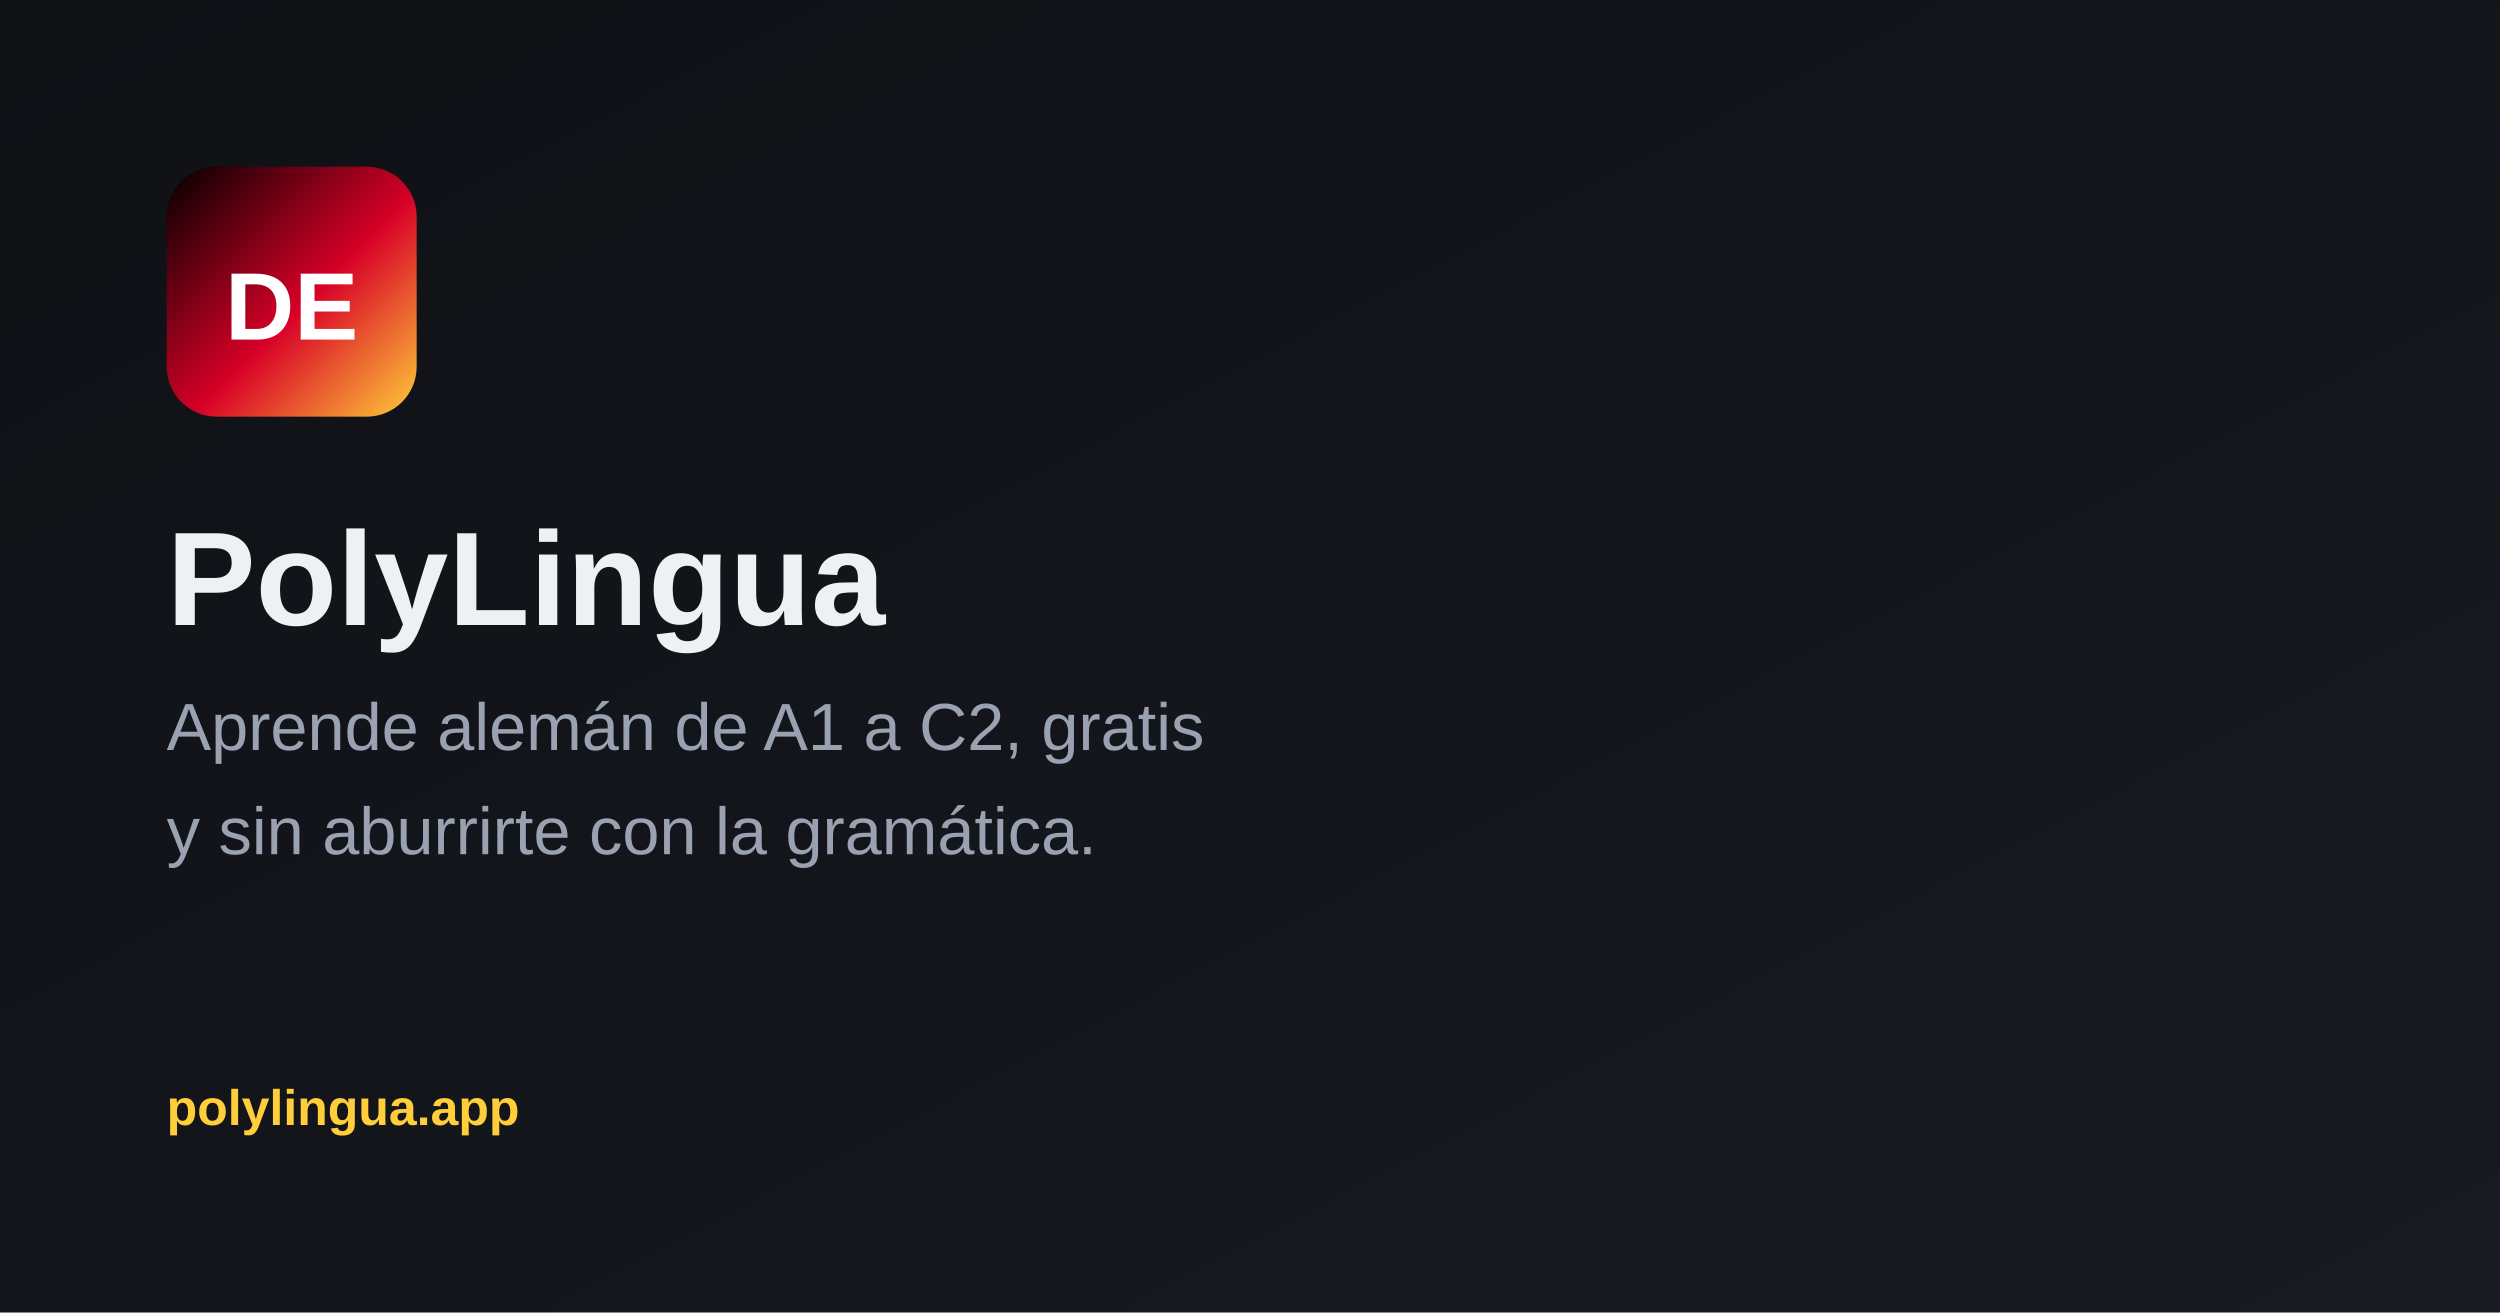
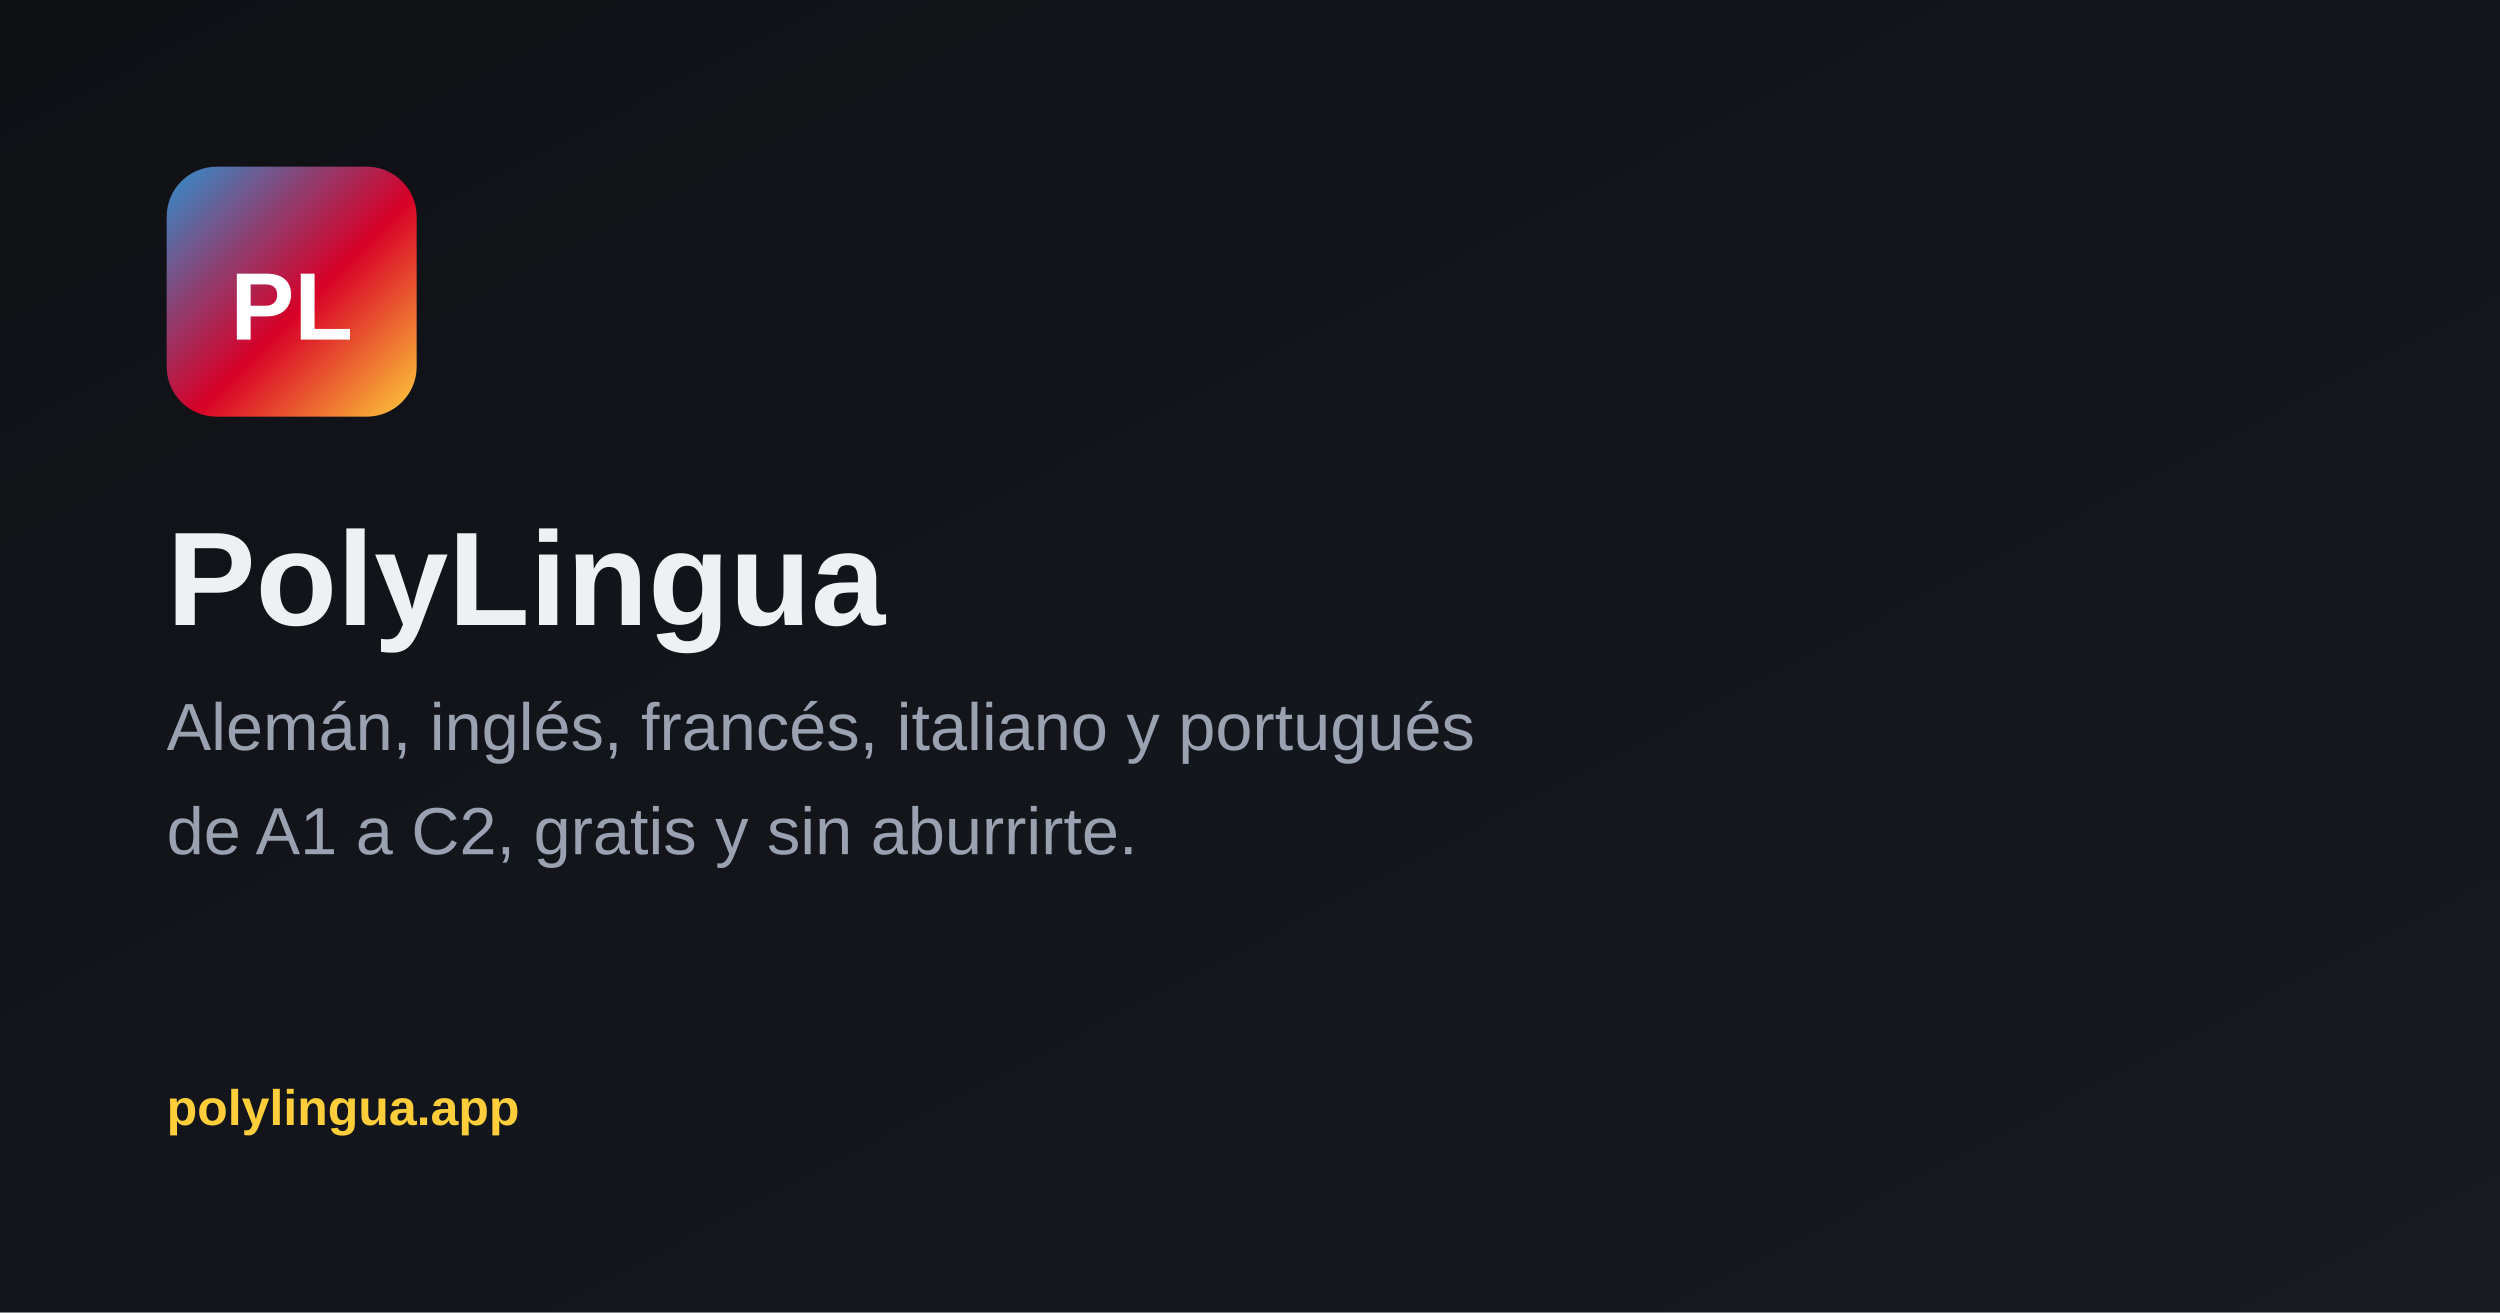
<svg xmlns="http://www.w3.org/2000/svg" width="1200" height="630" viewBox="0 0 1200 630">
  <defs>
    <linearGradient id="bg" x1="0" y1="0" x2="1" y2="1">
      <stop offset="0%" stop-color="#0f1115" />
      <stop offset="100%" stop-color="#171a21" />
    </linearGradient>
    <linearGradient id="mark" x1="0" y1="0" x2="1" y2="1">
-       <stop offset="0%" stop-color="#000000" />
+       <stop offset="0%" stop-color="#2f8fce" />
      <stop offset="55%" stop-color="#d80027" />
      <stop offset="100%" stop-color="#ffce3a" />
    </linearGradient>
  </defs>
  <rect width="1200" height="630" fill="url(#bg)" />
  <rect x="80" y="80" width="120" height="120" rx="24" fill="url(#mark)" />
-   <text x="140" y="163" font-family="Arial, Helvetica, sans-serif" font-size="46" font-weight="800" fill="#fff" text-anchor="middle">DE</text>
+   <text x="140" y="163" font-family="Arial, Helvetica, sans-serif" font-size="46" font-weight="800" fill="#fff" text-anchor="middle">PL</text>
  <text x="80" y="300" font-family="Arial, Helvetica, sans-serif" font-size="64" font-weight="800" fill="#eef0f4">PolyLingua</text>
-   <text x="80" y="360" font-family="Arial, Helvetica, sans-serif" font-size="32" fill="#9aa1b1">Aprende alemán de A1 a C2, gratis</text>
-   <text x="80" y="410" font-family="Arial, Helvetica, sans-serif" font-size="32" fill="#9aa1b1">y sin aburrirte con la gramática.</text>
+   <text x="80" y="360" font-family="Arial, Helvetica, sans-serif" font-size="32" fill="#9aa1b1">Alemán, inglés, francés, italiano y portugués</text>
+   <text x="80" y="410" font-family="Arial, Helvetica, sans-serif" font-size="32" fill="#9aa1b1">de A1 a C2, gratis y sin aburrirte.</text>
  <text x="80" y="540" font-family="Arial, Helvetica, sans-serif" font-size="24" font-weight="700" fill="#ffce3a">polylingua.app</text>
</svg>
